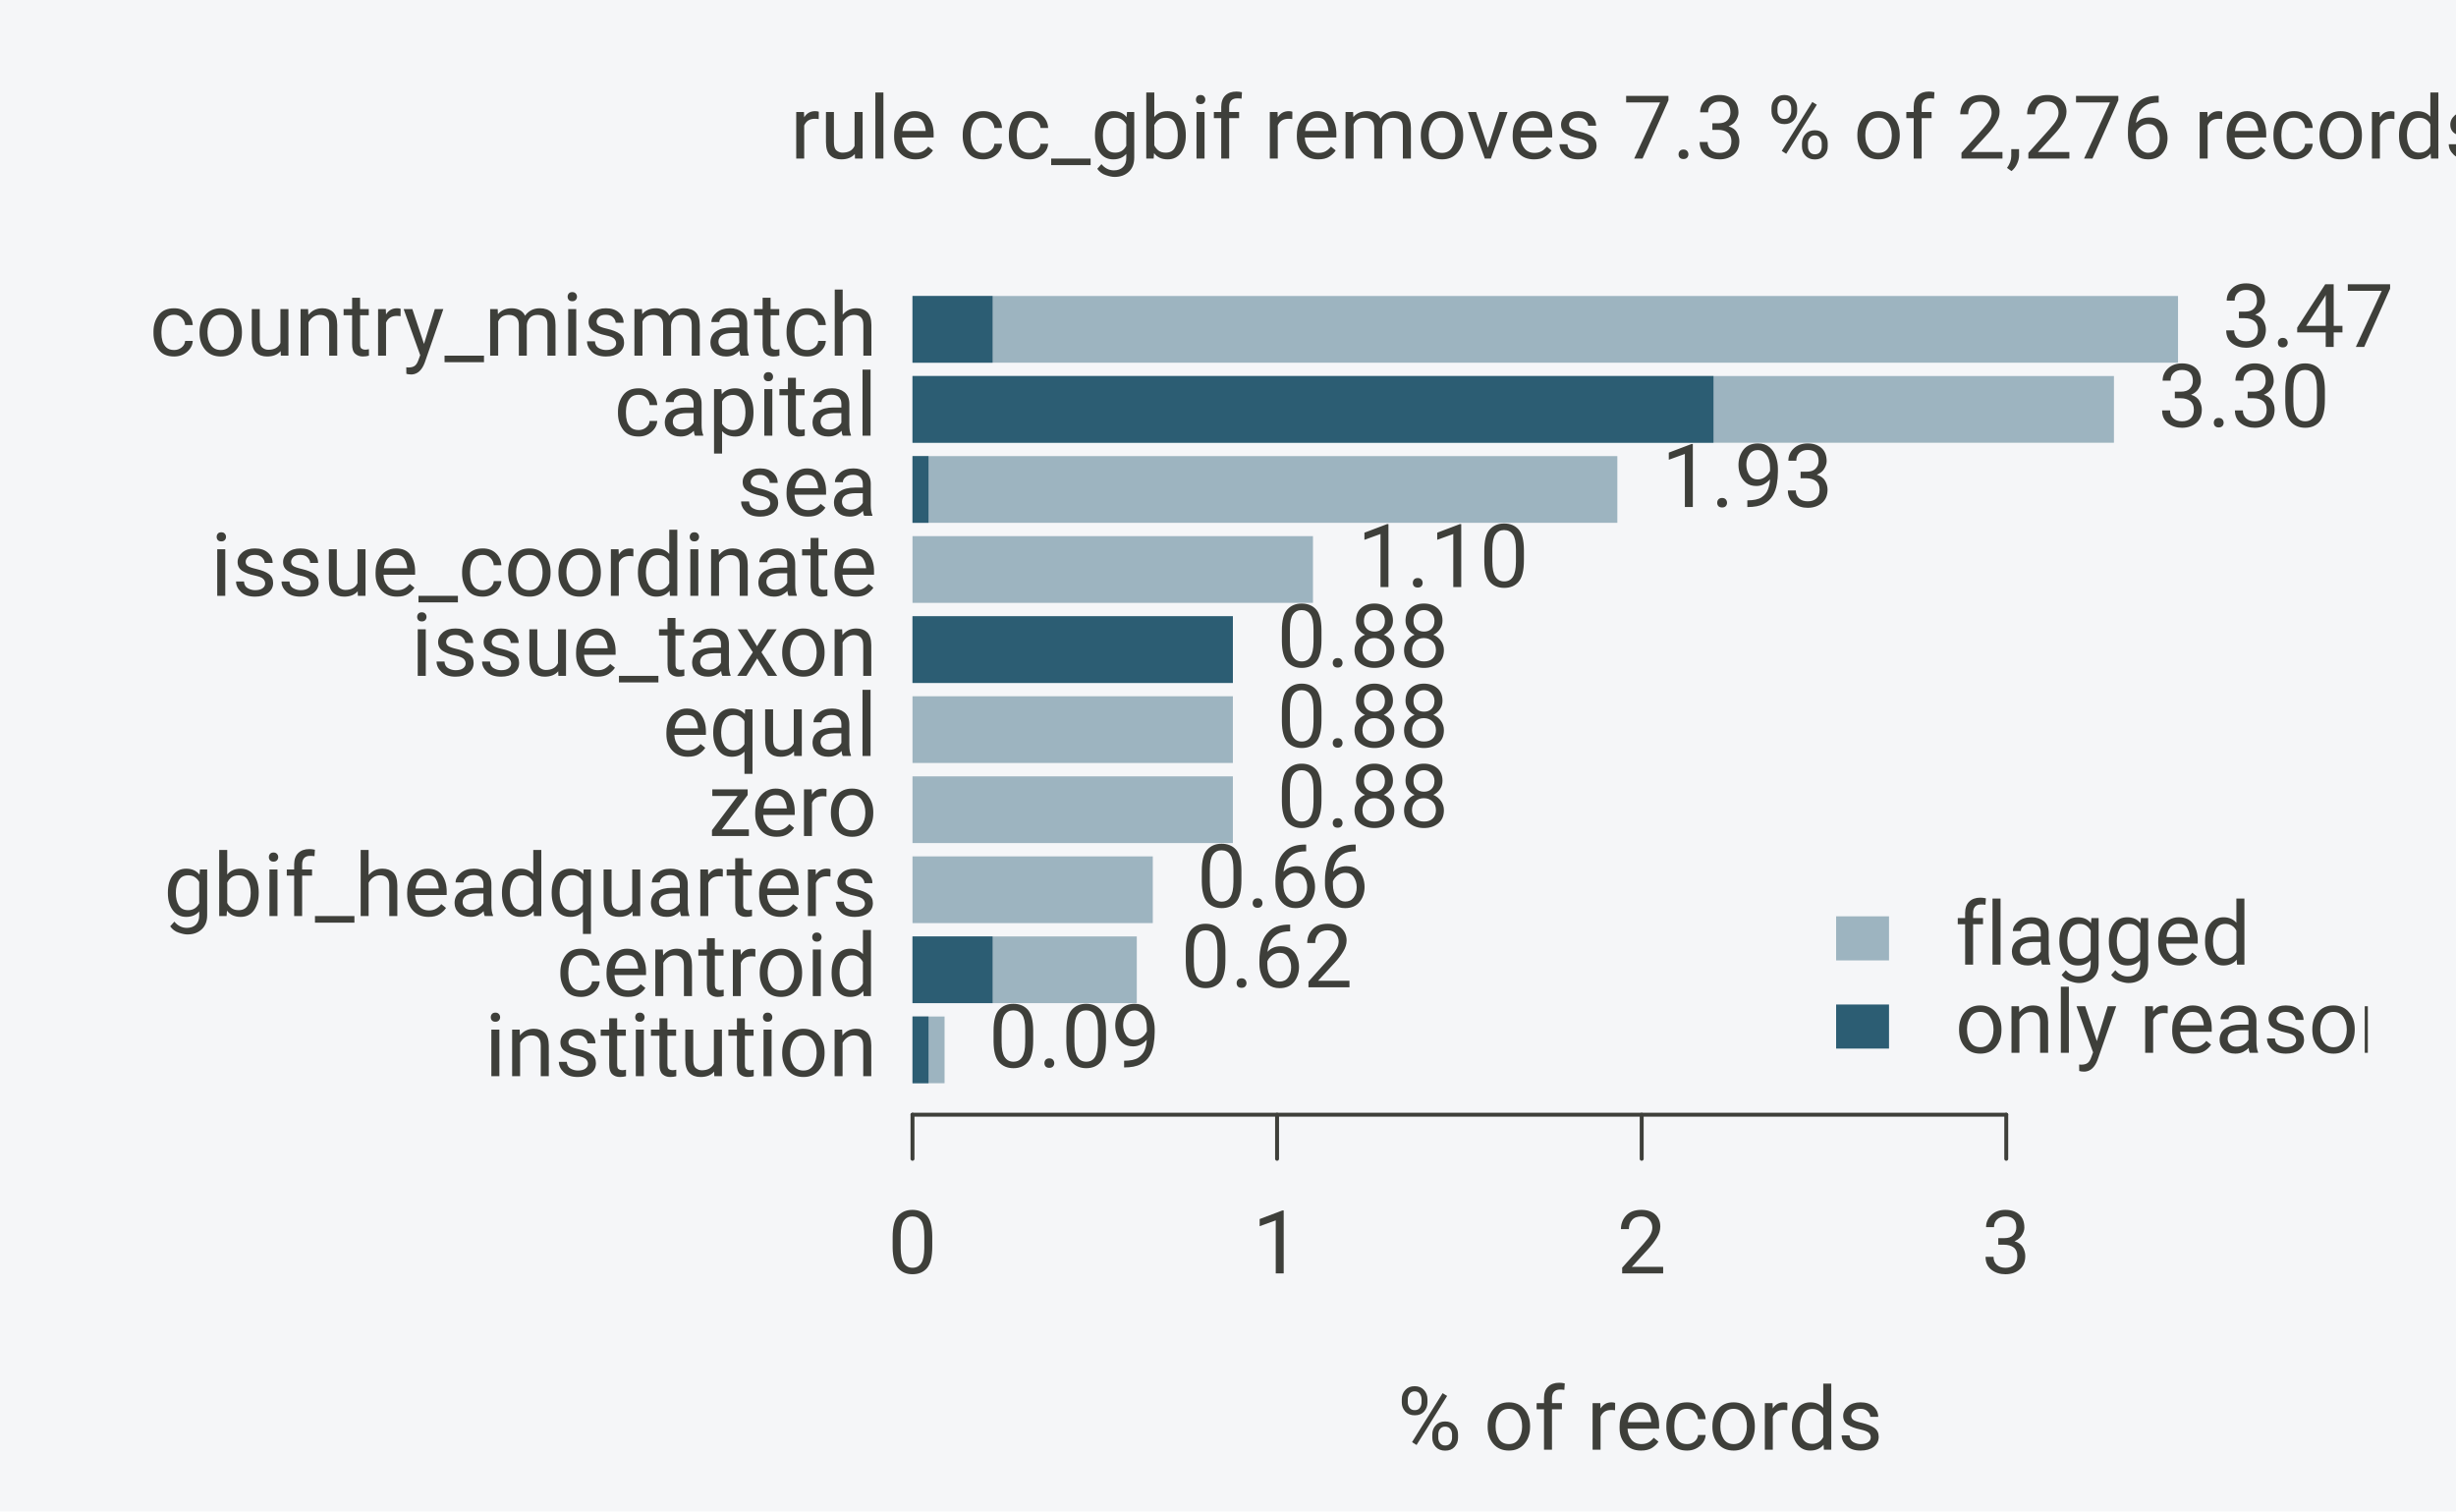
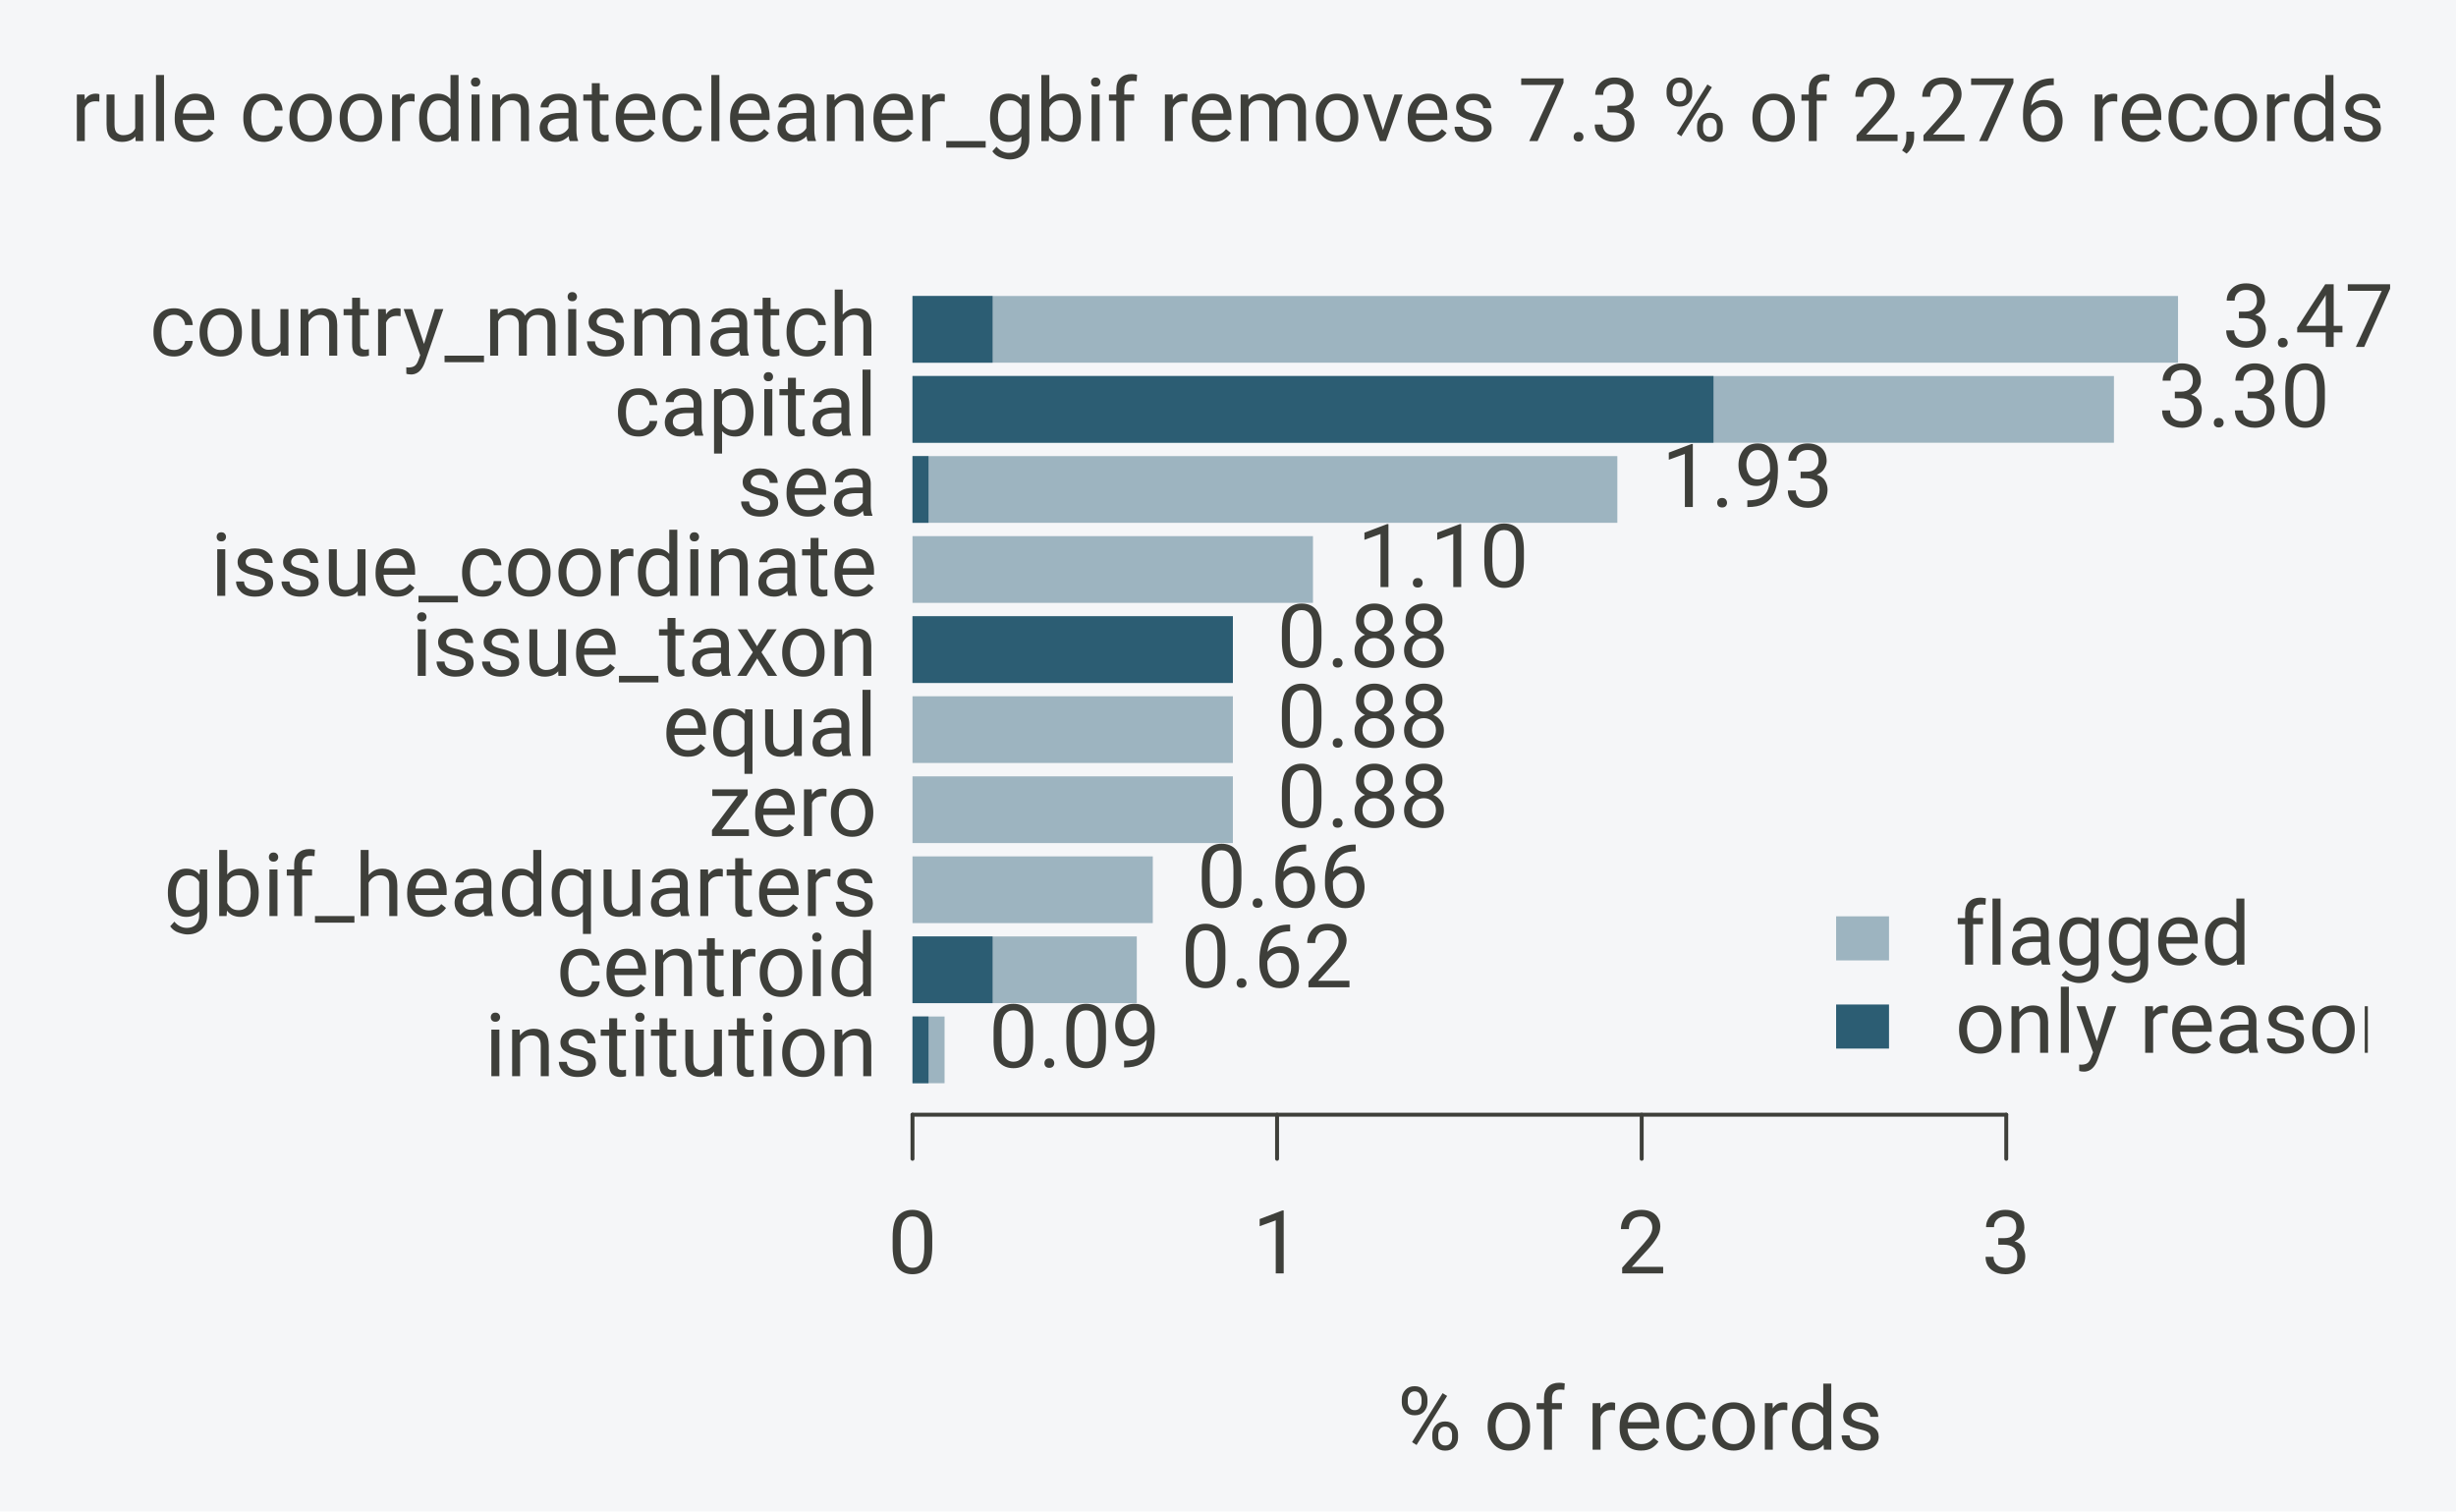
<svg xmlns="http://www.w3.org/2000/svg" width="468.00pt" height="288.00pt" viewBox="0 0 468.00 288.00">
  <g class="svglite">
    <defs>
      <style type="text/css">
    /* theme-aware-processed */
    .svglite line, .svglite polyline, .svglite polygon, .svglite path, .svglite circle {
      fill: none;
      stroke: #3E3F3A;
      stroke-linecap: round;
      stroke-linejoin: round;
      stroke-miterlimit: 10.00;
    }
    .svglite &gt; g &gt; rect {
      fill: none;
      stroke: #3E3F3A;
      stroke-linecap: round;
      stroke-linejoin: round;
      stroke-miterlimit: 10.00;
    }
    .svglite text {
      white-space: pre;
      fill: #3E3F3A;
    }
    .svglite g.glyphgroup path {
      fill: inherit;
      stroke: none;
    }
  </style>
    </defs>
    <rect class="svg-bg" width="100%" height="100%" style="stroke: none; fill: #F5F6F8;" />
    <defs>
      <clipPath id="cpMC4wMHw0NjguMDB8MC4wMHwyODguMDA=">
        <rect x="0.00" y="0.00" width="468.00" height="288.00" />
      </clipPath>
    </defs>
    <g clip-path="url(#cpMC4wMHw0NjguMDB8MC4wMHwyODguMDA=)">
      <rect x="173.88" y="193.69" width="6.11" height="12.71" style="stroke-width: 0.75; stroke: none; fill: #9DB4C0;" />
      <rect x="173.88" y="178.43" width="42.74" height="12.71" style="stroke-width: 0.75; stroke: none; fill: #9DB4C0;" />
      <rect x="173.88" y="163.18" width="45.79" height="12.71" style="stroke-width: 0.75; stroke: none; fill: #9DB4C0;" />
      <rect x="173.88" y="147.93" width="61.05" height="12.71" style="stroke-width: 0.75; stroke: none; fill: #9DB4C0;" />
      <rect x="173.88" y="132.67" width="61.05" height="12.71" style="stroke-width: 0.75; stroke: none; fill: #9DB4C0;" />
      <rect x="173.88" y="117.42" width="61.05" height="12.71" style="stroke-width: 0.75; stroke: none; fill: #9DB4C0;" />
      <rect x="173.88" y="102.16" width="76.31" height="12.71" style="stroke-width: 0.75; stroke: none; fill: #9DB4C0;" />
      <rect x="173.88" y="86.91" width="134.31" height="12.71" style="stroke-width: 0.75; stroke: none; fill: #9DB4C0;" />
      <rect x="173.88" y="71.65" width="228.94" height="12.71" style="stroke-width: 0.75; stroke: none; fill: #9DB4C0;" />
      <rect x="173.88" y="56.40" width="241.15" height="12.71" style="stroke-width: 0.75; stroke: none; fill: #9DB4C0;" />
      <text x="312.54" y="276.24" text-anchor="middle" style="font-size: 1.4em; font-family: &quot;Roboto&quot;, -apple-system, BlinkMacSystemFont, &quot;Segoe UI&quot;, system-ui, sans-serif;">% of records</text>
      <line x1="173.88" y1="212.40" x2="382.30" y2="212.40" style="stroke-width: 0.75;" />
      <line x1="173.88" y1="212.40" x2="173.88" y2="220.80" style="stroke-width: 0.75;" />
      <line x1="243.35" y1="212.40" x2="243.35" y2="220.80" style="stroke-width: 0.75;" />
      <line x1="312.83" y1="212.40" x2="312.83" y2="220.80" style="stroke-width: 0.75;" />
      <line x1="382.30" y1="212.40" x2="382.30" y2="220.80" style="stroke-width: 0.75;" />
      <text x="173.88" y="242.64" text-anchor="middle" style="font-size: 1.4em; font-family: &quot;Roboto&quot;, -apple-system, BlinkMacSystemFont, &quot;Segoe UI&quot;, system-ui, sans-serif;">0</text>
      <text x="243.35" y="242.64" text-anchor="middle" style="font-size: 1.4em; font-family: &quot;Roboto&quot;, -apple-system, BlinkMacSystemFont, &quot;Segoe UI&quot;, system-ui, sans-serif;">1</text>
      <text x="312.83" y="242.64" text-anchor="middle" style="font-size: 1.4em; font-family: &quot;Roboto&quot;, -apple-system, BlinkMacSystemFont, &quot;Segoe UI&quot;, system-ui, sans-serif;">2</text>
      <text x="382.30" y="242.64" text-anchor="middle" style="font-size: 1.4em; font-family: &quot;Roboto&quot;, -apple-system, BlinkMacSystemFont, &quot;Segoe UI&quot;, system-ui, sans-serif;">3</text>
      <rect x="173.88" y="193.69" width="3.05" height="12.71" style="stroke-width: 0.75; stroke: none; fill: #2C5D73;" />
      <rect x="173.88" y="178.43" width="15.26" height="12.71" style="stroke-width: 0.75; stroke: none; fill: #2C5D73;" />
      <rect x="173.88" y="163.18" width="0.00" height="12.71" style="stroke-width: 0.75; stroke: none; fill: #2C5D73;" />
      <rect x="173.88" y="147.93" width="0.00" height="12.71" style="stroke-width: 0.75; stroke: none; fill: #2C5D73;" />
      <rect x="173.88" y="132.67" width="0.00" height="12.71" style="stroke-width: 0.75; stroke: none; fill: #2C5D73;" />
      <rect x="173.88" y="117.42" width="61.05" height="12.71" style="stroke-width: 0.75; stroke: none; fill: #2C5D73;" />
      <rect x="173.88" y="102.16" width="0.00" height="12.71" style="stroke-width: 0.75; stroke: none; fill: #2C5D73;" />
      <rect x="173.88" y="86.91" width="3.05" height="12.71" style="stroke-width: 0.75; stroke: none; fill: #2C5D73;" />
      <rect x="173.88" y="71.65" width="152.63" height="12.71" style="stroke-width: 0.75; stroke: none; fill: #2C5D73;" />
      <rect x="173.88" y="56.40" width="15.26" height="12.71" style="stroke-width: 0.75; stroke: none; fill: #2C5D73;" />
      <text x="167.16" y="205.06" text-anchor="end" style="font-size: 1.4em; font-family: &quot;Roboto&quot;, -apple-system, BlinkMacSystemFont, &quot;Segoe UI&quot;, system-ui, sans-serif;">institution</text>
      <text x="167.16" y="189.80" text-anchor="end" style="font-size: 1.4em; font-family: &quot;Roboto&quot;, -apple-system, BlinkMacSystemFont, &quot;Segoe UI&quot;, system-ui, sans-serif;">centroid</text>
      <text x="167.16" y="174.55" text-anchor="end" style="font-size: 1.4em; font-family: &quot;Roboto&quot;, -apple-system, BlinkMacSystemFont, &quot;Segoe UI&quot;, system-ui, sans-serif;">gbif_headquarters</text>
      <text x="167.16" y="159.29" text-anchor="end" style="font-size: 1.4em; font-family: &quot;Roboto&quot;, -apple-system, BlinkMacSystemFont, &quot;Segoe UI&quot;, system-ui, sans-serif;">zero</text>
      <text x="167.16" y="144.04" text-anchor="end" style="font-size: 1.4em; font-family: &quot;Roboto&quot;, -apple-system, BlinkMacSystemFont, &quot;Segoe UI&quot;, system-ui, sans-serif;">equal</text>
      <text x="167.16" y="128.78" text-anchor="end" style="font-size: 1.4em; font-family: &quot;Roboto&quot;, -apple-system, BlinkMacSystemFont, &quot;Segoe UI&quot;, system-ui, sans-serif;">issue_taxon</text>
      <text x="167.16" y="113.53" text-anchor="end" style="font-size: 1.4em; font-family: &quot;Roboto&quot;, -apple-system, BlinkMacSystemFont, &quot;Segoe UI&quot;, system-ui, sans-serif;">issue_coordinate</text>
      <text x="167.16" y="98.28" text-anchor="end" style="font-size: 1.4em; font-family: &quot;Roboto&quot;, -apple-system, BlinkMacSystemFont, &quot;Segoe UI&quot;, system-ui, sans-serif;">sea</text>
      <text x="167.16" y="83.02" text-anchor="end" style="font-size: 1.4em; font-family: &quot;Roboto&quot;, -apple-system, BlinkMacSystemFont, &quot;Segoe UI&quot;, system-ui, sans-serif;">capital</text>
      <text x="167.16" y="67.77" text-anchor="end" style="font-size: 1.4em; font-family: &quot;Roboto&quot;, -apple-system, BlinkMacSystemFont, &quot;Segoe UI&quot;, system-ui, sans-serif;">country_mismatch</text>
      <text x="188.39" y="203.38" style="font-size: 1.4em; font-family: &quot;Roboto&quot;, -apple-system, BlinkMacSystemFont, &quot;Segoe UI&quot;, system-ui, sans-serif;">0.09</text>
      <text x="225.02" y="188.13" style="font-size: 1.4em; font-family: &quot;Roboto&quot;, -apple-system, BlinkMacSystemFont, &quot;Segoe UI&quot;, system-ui, sans-serif;">0.62</text>
      <text x="228.07" y="172.88" style="font-size: 1.4em; font-family: &quot;Roboto&quot;, -apple-system, BlinkMacSystemFont, &quot;Segoe UI&quot;, system-ui, sans-serif;">0.66</text>
      <text x="243.33" y="157.62" style="font-size: 1.4em; font-family: &quot;Roboto&quot;, -apple-system, BlinkMacSystemFont, &quot;Segoe UI&quot;, system-ui, sans-serif;">0.88</text>
      <text x="243.33" y="142.37" style="font-size: 1.4em; font-family: &quot;Roboto&quot;, -apple-system, BlinkMacSystemFont, &quot;Segoe UI&quot;, system-ui, sans-serif;">0.88</text>
      <text x="243.33" y="127.11" style="font-size: 1.4em; font-family: &quot;Roboto&quot;, -apple-system, BlinkMacSystemFont, &quot;Segoe UI&quot;, system-ui, sans-serif;">0.88</text>
      <text x="258.59" y="111.86" style="font-size: 1.4em; font-family: &quot;Roboto&quot;, -apple-system, BlinkMacSystemFont, &quot;Segoe UI&quot;, system-ui, sans-serif;">1.10</text>
      <text x="316.59" y="96.60" style="font-size: 1.4em; font-family: &quot;Roboto&quot;, -apple-system, BlinkMacSystemFont, &quot;Segoe UI&quot;, system-ui, sans-serif;">1.93</text>
      <text x="411.22" y="81.35" style="font-size: 1.4em; font-family: &quot;Roboto&quot;, -apple-system, BlinkMacSystemFont, &quot;Segoe UI&quot;, system-ui, sans-serif;">3.30</text>
      <text x="423.43" y="66.10" style="font-size: 1.4em; font-family: &quot;Roboto&quot;, -apple-system, BlinkMacSystemFont, &quot;Segoe UI&quot;, system-ui, sans-serif;">3.47</text>
-       <text x="312.54" y="30.21" text-anchor="middle" style="font-size: 1.4em; font-family: &quot;Roboto&quot;, -apple-system, BlinkMacSystemFont, &quot;Segoe UI&quot;, system-ui, sans-serif;">rule cc_gbif removes 7.3 % of 2,276 records</text>
+       <text x="234.00" y="26.88" text-anchor="middle" style="font-size: 1.4em; font-family: &quot;Roboto&quot;, -apple-system, BlinkMacSystemFont, &quot;Segoe UI&quot;, system-ui, sans-serif;">rule coordinatecleaner_gbif removes 7.3 % of 2,276 records</text>
    </g>
    <defs>
      <clipPath id="cpMTczLjg4fDQ1MS4yMHw1MC40MHwyMTIuNDA=">
        <rect x="173.88" y="50.40" width="277.32" height="162.00" />
      </clipPath>
    </defs>
    <g clip-path="url(#cpMTczLjg4fDQ1MS4yMHw1MC40MHwyMTIuNDA=)">
      <rect x="349.88" y="174.60" width="10.08" height="8.40" style="stroke-width: 0.75; stroke: none; fill: #9DB4C0;" />
      <rect x="349.88" y="191.40" width="10.08" height="8.40" style="stroke-width: 0.75; stroke: none; fill: #2C5D73;" />
      <text x="372.56" y="183.81" style="font-size: 1.4em; font-family: &quot;Roboto&quot;, -apple-system, BlinkMacSystemFont, &quot;Segoe UI&quot;, system-ui, sans-serif;">flagged</text>
      <text x="372.56" y="200.61" style="font-size: 1.4em; font-family: &quot;Roboto&quot;, -apple-system, BlinkMacSystemFont, &quot;Segoe UI&quot;, system-ui, sans-serif;">only reason</text>
    </g>
  </g>
</svg>
